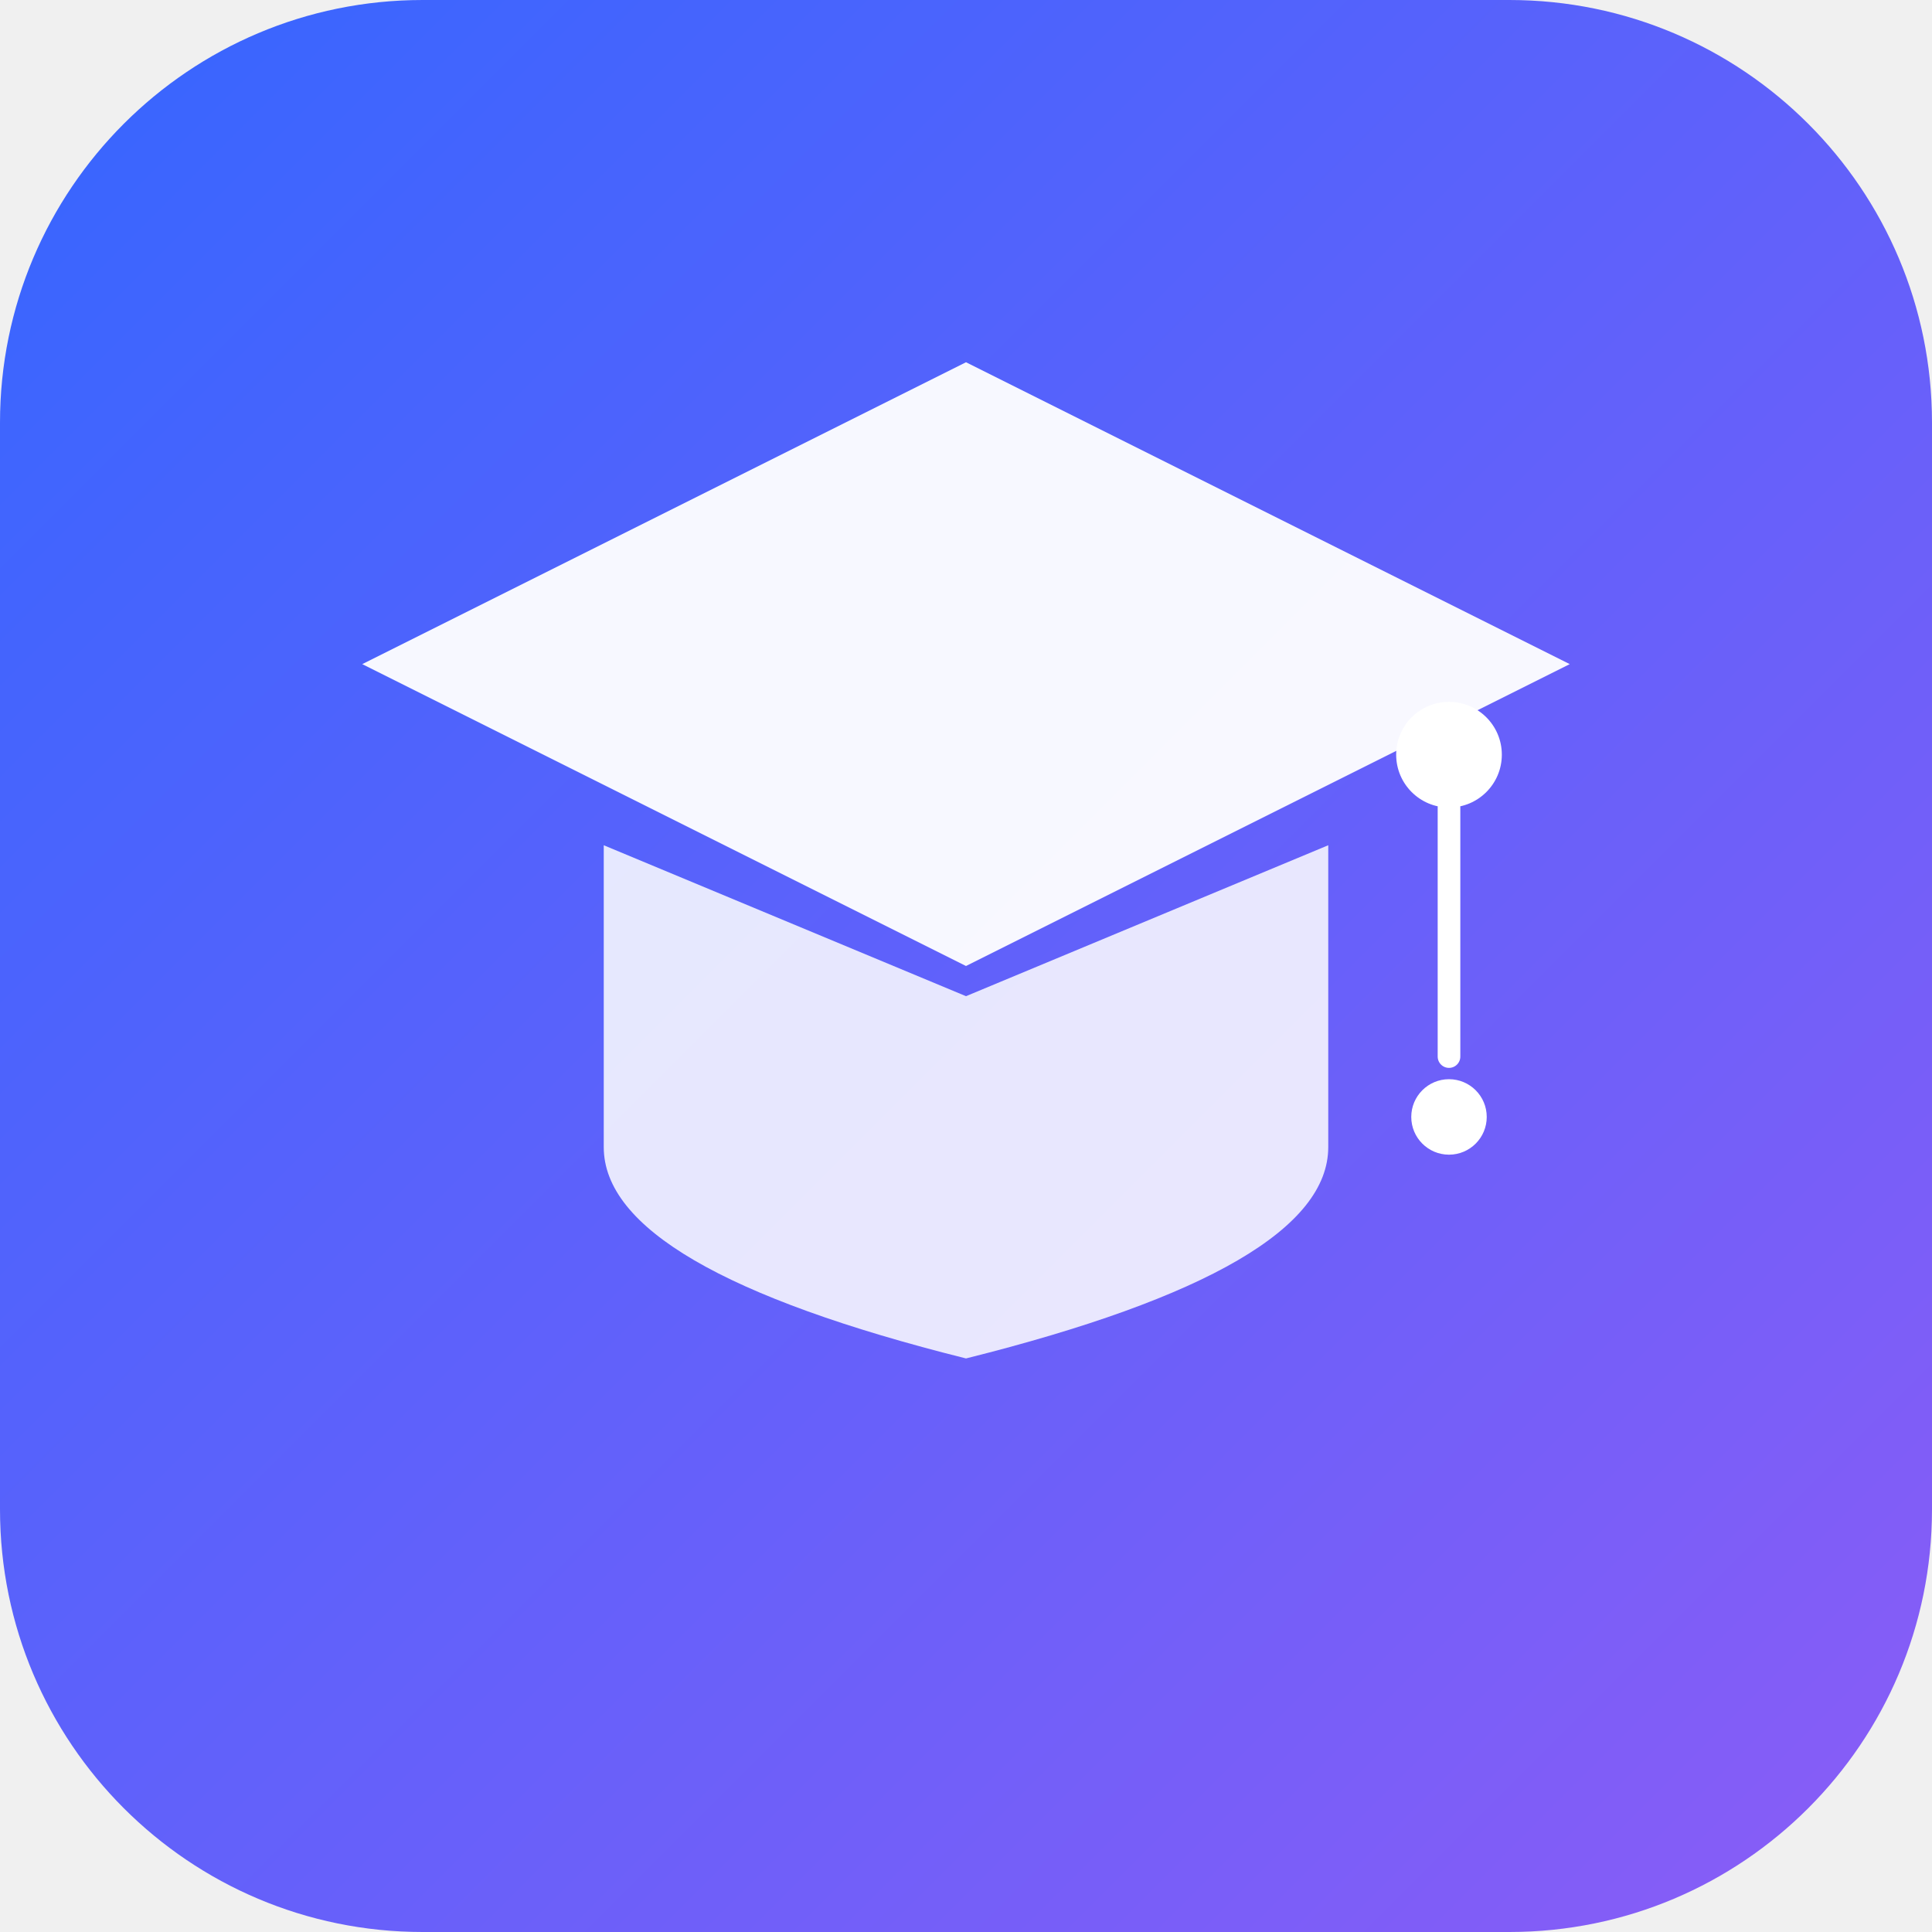
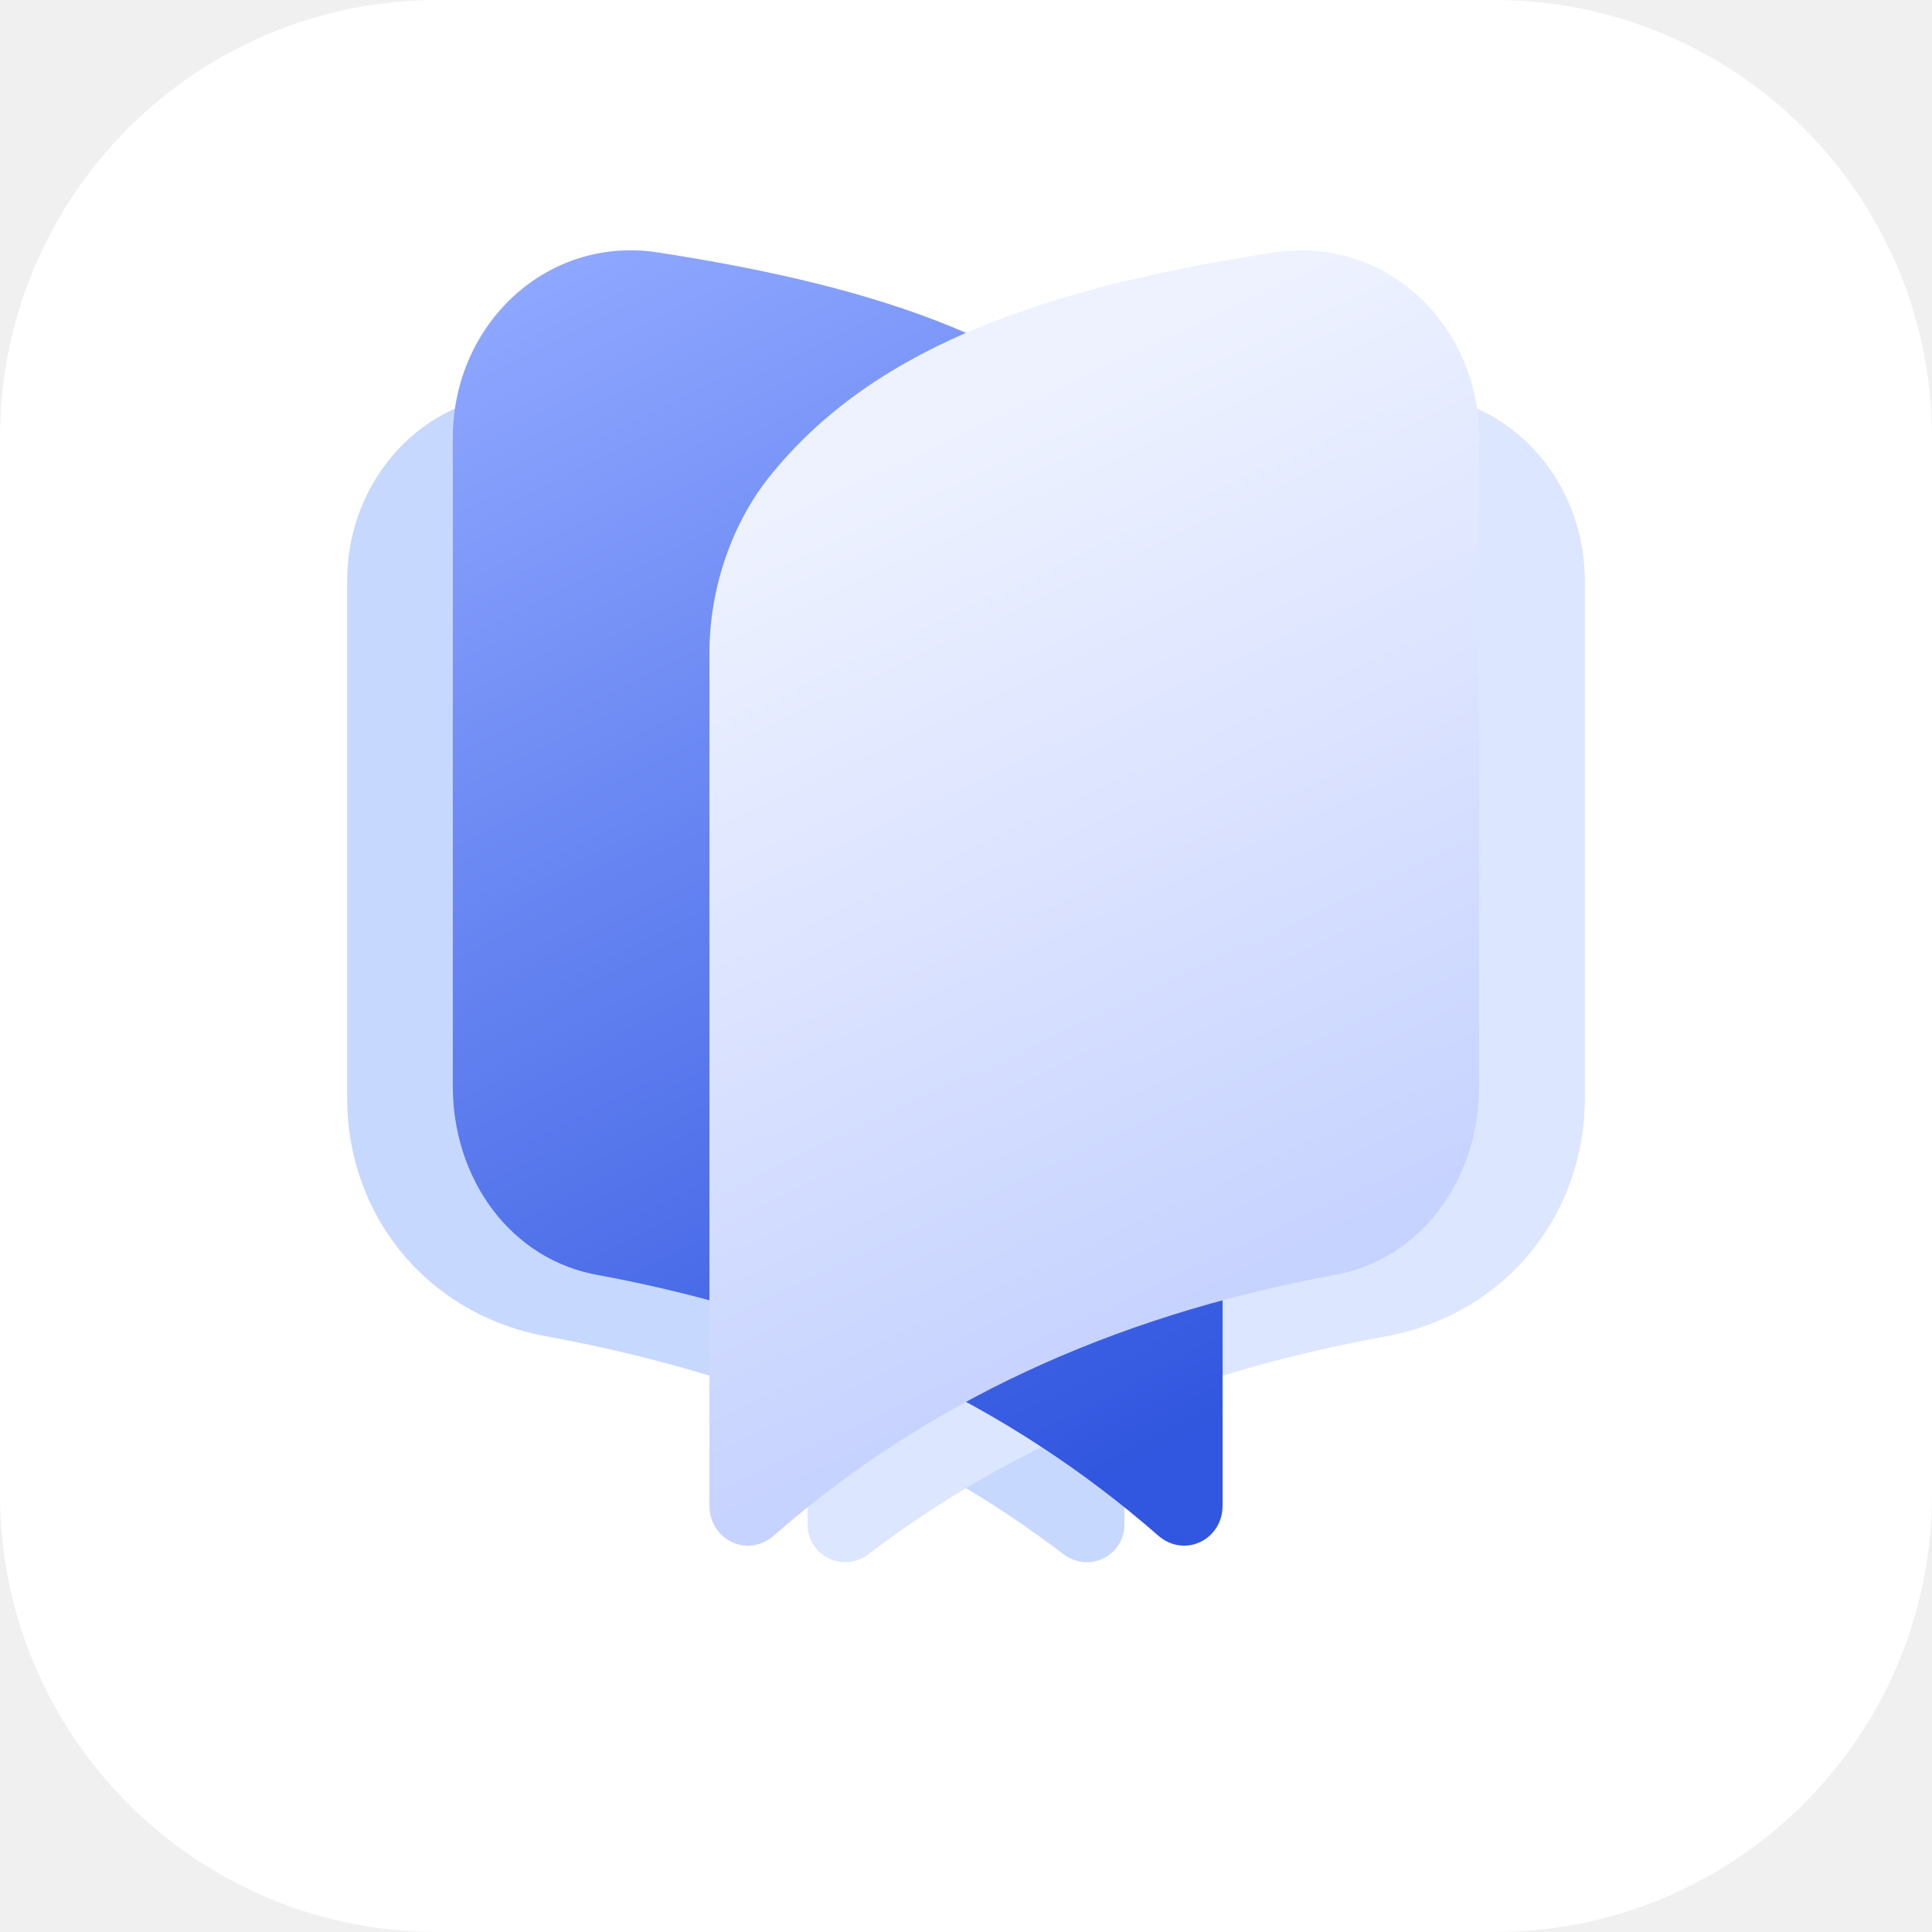
<svg xmlns="http://www.w3.org/2000/svg" viewBox="0 0 512 512">
  <defs>
-     <linearGradient id="g" x1="0" y1="0" x2="1" y2="1">
-       <stop offset="0%" stop-color="#3566ff" />
-       <stop offset="100%" stop-color="#8b5cf6" />
+     <linearGradient id="left" x1="118" y1="86" x2="280" y2="400" gradientUnits="userSpaceOnUse">
+       <stop offset="0" stop-color="#8EA7FF" />
+       <stop offset="1" stop-color="#3156DF" />
+     </linearGradient>
+     <linearGradient id="right" x1="286" y1="96" x2="424" y2="390" gradientUnits="userSpaceOnUse">
+       <stop offset="0" stop-color="#EEF2FF" />
+       <stop offset="1" stop-color="#B9C8FF" />
    </linearGradient>
  </defs>
-   <rect width="512" height="512" rx="112" fill="url(#g)" />
-   <path d="M256 96 L416 176 L256 256 L96 176 Z" fill="white" opacity="0.95" />
-   <path d="M160 224 L160 304 Q160 336 256 360 Q352 336 352 304 L352 224 L256 264 Z" fill="white" opacity="0.85" />
-   <circle cx="384" cy="200" r="14" fill="white" />
-   <path d="M384 214 L384 280" stroke="white" stroke-width="6" stroke-linecap="round" />
-   <circle cx="384" cy="296" r="10" fill="white" />
+   <rect width="512" height="512" rx="116" fill="#FFFFFF" />
+   <path d="M92 154c0-30 25-54 55-49 59 9 108 25 136 61 10 13 15 28 15 44v194c0 8-9 13-16 8-38-29-83-48-138-58-31-6-52-32-52-63V154Z" fill="#C7D8FF" />
+   <path d="M420 154c0-30-25-54-55-49-59 9-108 25-136 61-10 13-15 28-15 44v194c0 8 9 13 16 8 38-29 83-48 138-58 31-6 52-32 52-63V154Z" fill="#DDE6FF" />
+   <path d="M120 116c0-30 25-54 55-49 58 9 104 24 132 58 11 13 17 31 17 48v226c0 9-10 14-17 8-40-35-89-58-148-69-24-4-39-26-39-50V116Z" fill="url(#left)" />
+   <path d="M392 116c0-30-25-54-55-49-58 9-104 24-132 58-11 13-17 31-17 48v226c0 9 10 14 17 8 40-35 89-58 148-69 24-4 39-26 39-50V116Z" fill="url(#right)" />
</svg>
